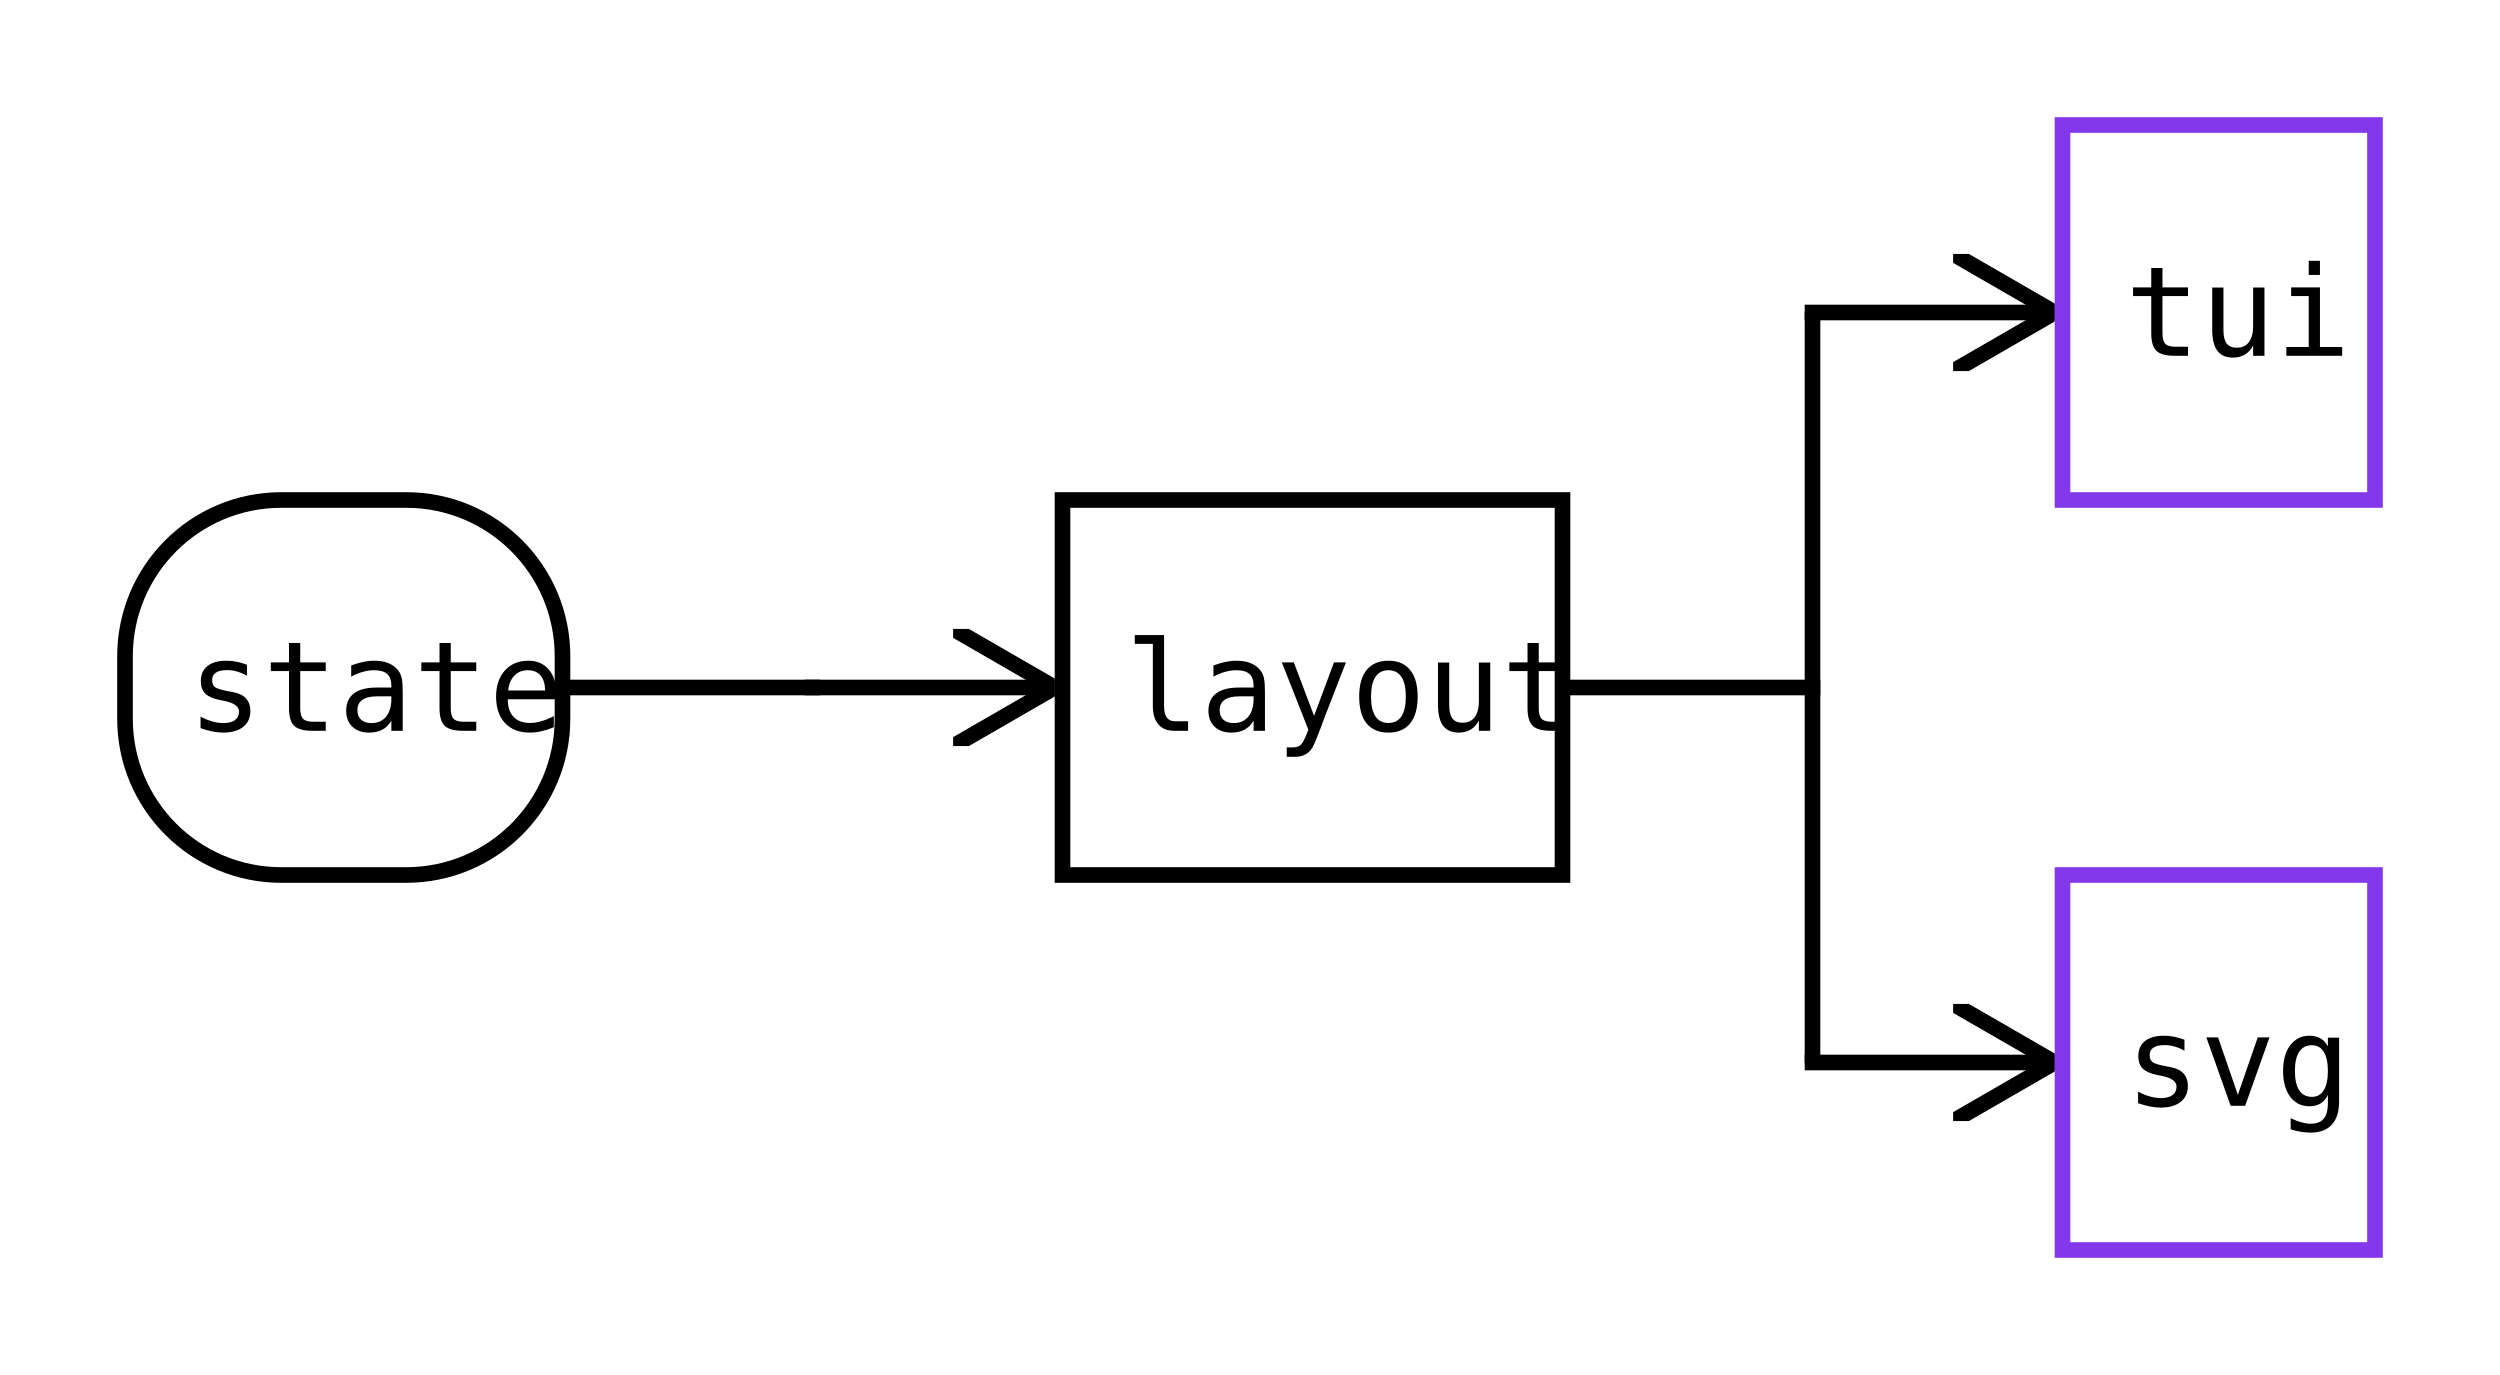
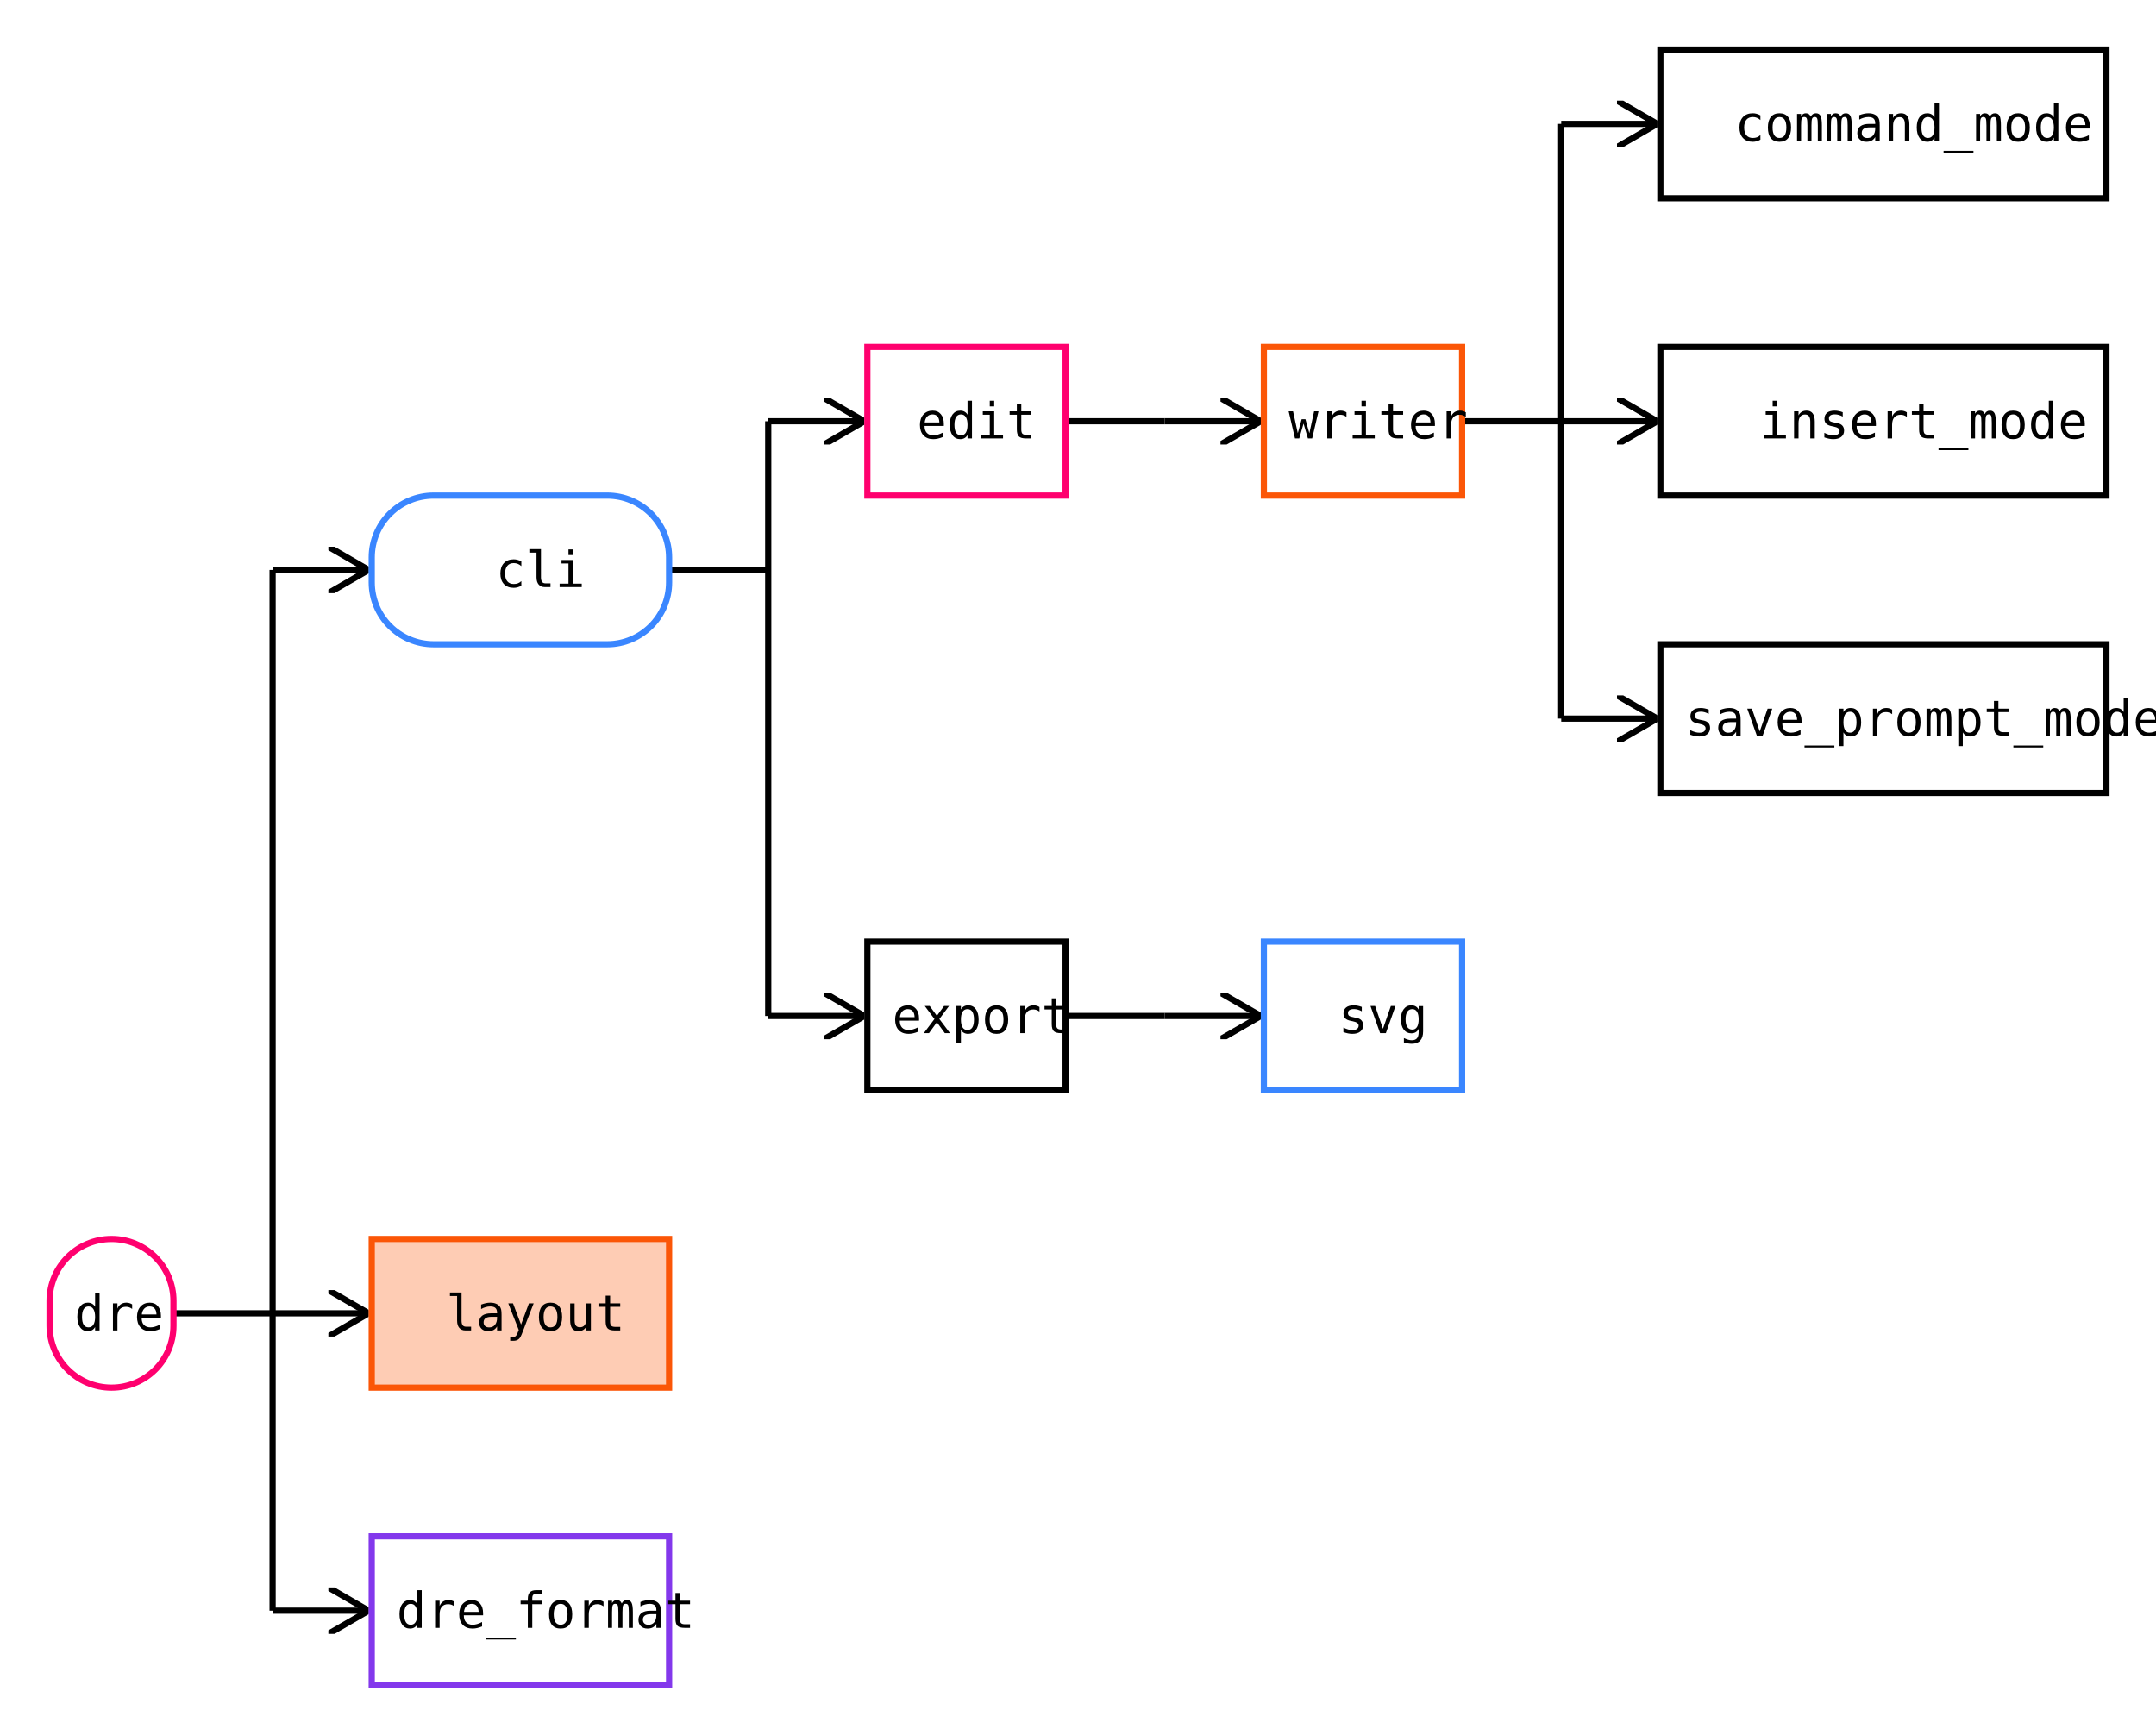
- <svg xmlns="http://www.w3.org/2000/svg" viewBox="-16 -16 320 176">
+ <svg xmlns="http://www.w3.org/2000/svg" viewBox="-16 -16 696 560">
  <defs>
    <marker id="arrowhead" orient="auto" markerUnits="userSpaceOnUse" markerWidth="13" markerHeight="15" refX="13" refY="7.5" viewBox="0 0 13 15">
      <path d="M 13 7.5 L 0.01 0 M 13 7.5 L 0.01 15" stroke="rgb(0,0,0)" stroke-width="2" fill="none" />
    </marker>
  </defs>
-   <path d="M 56 72 L 89 72" stroke="rgb(0,0,0)" stroke-width="2" fill="none" />
-   <path d="M 88 72 L 88 72" stroke="rgb(0,0,0)" stroke-width="2" fill="none" />
-   <path d="M 87 72 L 119 72" marker-end="url(#arrowhead)" stroke="rgb(0,0,0)" stroke-width="2" fill="none" />
-   <path d="M 184 72 L 217 72" stroke="rgb(0,0,0)" stroke-width="2" fill="none" />
-   <path d="M 216 24 L 216 120" stroke="rgb(0,0,0)" stroke-width="2" fill="none" />
-   <path d="M 215 24 L 247 24" marker-end="url(#arrowhead)" stroke="rgb(0,0,0)" stroke-width="2" fill="none" />
-   <path d="M 215 120 L 247 120" marker-end="url(#arrowhead)" stroke="rgb(0,0,0)" stroke-width="2" fill="none" />
-   <rect x="0" y="48" width="56" height="48" stroke="rgb(0,0,0)" stroke-width="2" rx="20" fill="none" />
-   <rect x="120" y="48" width="64" height="48" stroke="rgb(0,0,0)" stroke-width="2" fill="none" />
-   <rect x="248" y="0" width="40" height="48" stroke="rgb(131,56,236)" stroke-width="2" fill="none" />
-   <rect x="248" y="96" width="40" height="48" stroke="rgb(131,56,236)" stroke-width="2" fill="none" />
-   <text font-family="monospace" font-size="16" text-anchor="start" dominant-baseline="central" x="8" y="72" textLength="40" lengthAdjust="spacingAndGlyphs" fill="rgb(0,0,0)">state</text>
-   <text font-family="monospace" font-size="16" text-anchor="start" dominant-baseline="central" x="128" y="72" textLength="48" lengthAdjust="spacingAndGlyphs" fill="rgb(0,0,0)">layout</text>
-   <text font-family="monospace" font-size="16" text-anchor="start" dominant-baseline="central" x="256" y="24" textLength="24" lengthAdjust="spacingAndGlyphs" fill="rgb(0,0,0)">tui</text>
-   <text font-family="monospace" font-size="16" text-anchor="start" dominant-baseline="central" x="256" y="120" textLength="24" lengthAdjust="spacingAndGlyphs" fill="rgb(0,0,0)">svg</text>
+   <path d="M 40 408 L 72 408" stroke="rgb(0,0,0)" stroke-width="2" fill="none" />
+   <path d="M 72 168 L 72 504" stroke="rgb(0,0,0)" stroke-width="2" fill="none" />
+   <path d="M 72 168 L 103 168" marker-end="url(#arrowhead)" stroke="rgb(0,0,0)" stroke-width="2" fill="none" />
+   <path d="M 72 408 L 103 408" marker-end="url(#arrowhead)" stroke="rgb(0,0,0)" stroke-width="2" fill="none" />
+   <path d="M 72 504 L 103 504" marker-end="url(#arrowhead)" stroke="rgb(0,0,0)" stroke-width="2" fill="none" />
+   <path d="M 200 168 L 232 168" stroke="rgb(0,0,0)" stroke-width="2" fill="none" />
+   <path d="M 232 120 L 232 312" stroke="rgb(0,0,0)" stroke-width="2" fill="none" />
+   <path d="M 232 120 L 263 120" marker-end="url(#arrowhead)" stroke="rgb(0,0,0)" stroke-width="2" fill="none" />
+   <path d="M 232 312 L 263 312" marker-end="url(#arrowhead)" stroke="rgb(0,0,0)" stroke-width="2" fill="none" />
+   <path d="M 328 120 L 360 120" stroke="rgb(0,0,0)" stroke-width="2" fill="none" />
+   <path d="M 360 120 L 360 120" stroke="rgb(0,0,0)" stroke-width="2" fill="none" />
+   <path d="M 360 120 L 391 120" marker-end="url(#arrowhead)" stroke="rgb(0,0,0)" stroke-width="2" fill="none" />
+   <path d="M 456 120 L 488 120" stroke="rgb(0,0,0)" stroke-width="2" fill="none" />
+   <path d="M 488 24 L 488 216" stroke="rgb(0,0,0)" stroke-width="2" fill="none" />
+   <path d="M 488 24 L 519 24" marker-end="url(#arrowhead)" stroke="rgb(0,0,0)" stroke-width="2" fill="none" />
+   <path d="M 488 120 L 519 120" marker-end="url(#arrowhead)" stroke="rgb(0,0,0)" stroke-width="2" fill="none" />
+   <path d="M 488 216 L 519 216" marker-end="url(#arrowhead)" stroke="rgb(0,0,0)" stroke-width="2" fill="none" />
+   <path d="M 328 312 L 360 312" stroke="rgb(0,0,0)" stroke-width="2" fill="none" />
+   <path d="M 360 312 L 360 312" stroke="rgb(0,0,0)" stroke-width="2" fill="none" />
+   <path d="M 360 312 L 391 312" marker-end="url(#arrowhead)" stroke="rgb(0,0,0)" stroke-width="2" fill="none" />
+   <rect x="0" y="384" width="40" height="48" stroke="rgb(255,0,110)" stroke-width="2" rx="20" fill="none" />
+   <rect x="104" y="144" width="96" height="48" stroke="rgb(58,134,255)" stroke-width="2" rx="20" fill="none" />
+   <rect x="264" y="96" width="64" height="48" stroke="rgb(255,0,110)" stroke-width="2" fill="none" />
+   <rect x="392" y="96" width="64" height="48" stroke="rgb(251,86,7)" stroke-width="2" fill="none" />
+   <rect x="520" y="0" width="144" height="48" stroke="rgb(0,0,0)" stroke-width="2" fill="none" />
+   <rect x="520" y="96" width="144" height="48" stroke="rgb(0,0,0)" stroke-width="2" fill="none" />
+   <rect x="520" y="192" width="144" height="48" stroke="rgb(0,0,0)" stroke-width="2" fill="none" />
+   <rect x="264" y="288" width="64" height="48" stroke="rgb(0,0,0)" stroke-width="2" fill="none" />
+   <rect x="392" y="288" width="64" height="48" stroke="rgb(58,134,255)" stroke-width="2" fill="none" />
+   <rect x="104" y="384" width="96" height="48" stroke="rgb(251,86,7)" stroke-width="2" fill="rgb(251,86,7)" fill-opacity="0.302" />
+   <rect x="104" y="480" width="96" height="48" stroke="rgb(131,56,236)" stroke-width="2" fill="none" />
+   <text font-family="monospace" font-size="16" text-anchor="start" dominant-baseline="central" x="8" y="408" textLength="24" lengthAdjust="spacingAndGlyphs" fill="rgb(0,0,0)">dre</text>
+   <text font-family="monospace" font-size="16" text-anchor="start" dominant-baseline="central" x="144" y="168" textLength="24" lengthAdjust="spacingAndGlyphs" fill="rgb(0,0,0)">cli</text>
+   <text font-family="monospace" font-size="16" text-anchor="start" dominant-baseline="central" x="280" y="120" textLength="32" lengthAdjust="spacingAndGlyphs" fill="rgb(0,0,0)">edit</text>
+   <text font-family="monospace" font-size="16" text-anchor="start" dominant-baseline="central" x="400" y="120" textLength="48" lengthAdjust="spacingAndGlyphs" fill="rgb(0,0,0)">writer</text>
+   <text font-family="monospace" font-size="16" text-anchor="start" dominant-baseline="central" x="544" y="24" textLength="96" lengthAdjust="spacingAndGlyphs" fill="rgb(0,0,0)">command_mode</text>
+   <text font-family="monospace" font-size="16" text-anchor="start" dominant-baseline="central" x="552" y="120" textLength="88" lengthAdjust="spacingAndGlyphs" fill="rgb(0,0,0)">insert_mode</text>
+   <text font-family="monospace" font-size="16" text-anchor="start" dominant-baseline="central" x="528" y="216" textLength="128" lengthAdjust="spacingAndGlyphs" fill="rgb(0,0,0)">save_prompt_mode</text>
+   <text font-family="monospace" font-size="16" text-anchor="start" dominant-baseline="central" x="272" y="312" textLength="48" lengthAdjust="spacingAndGlyphs" fill="rgb(0,0,0)">export</text>
+   <text font-family="monospace" font-size="16" text-anchor="start" dominant-baseline="central" x="416" y="312" textLength="24" lengthAdjust="spacingAndGlyphs" fill="rgb(0,0,0)">svg</text>
+   <text font-family="monospace" font-size="16" text-anchor="start" dominant-baseline="central" x="128" y="408" textLength="48" lengthAdjust="spacingAndGlyphs" fill="rgb(0,0,0)">layout</text>
+   <text font-family="monospace" font-size="16" text-anchor="start" dominant-baseline="central" x="112" y="504" textLength="80" lengthAdjust="spacingAndGlyphs" fill="rgb(0,0,0)">dre_format</text>
</svg>
